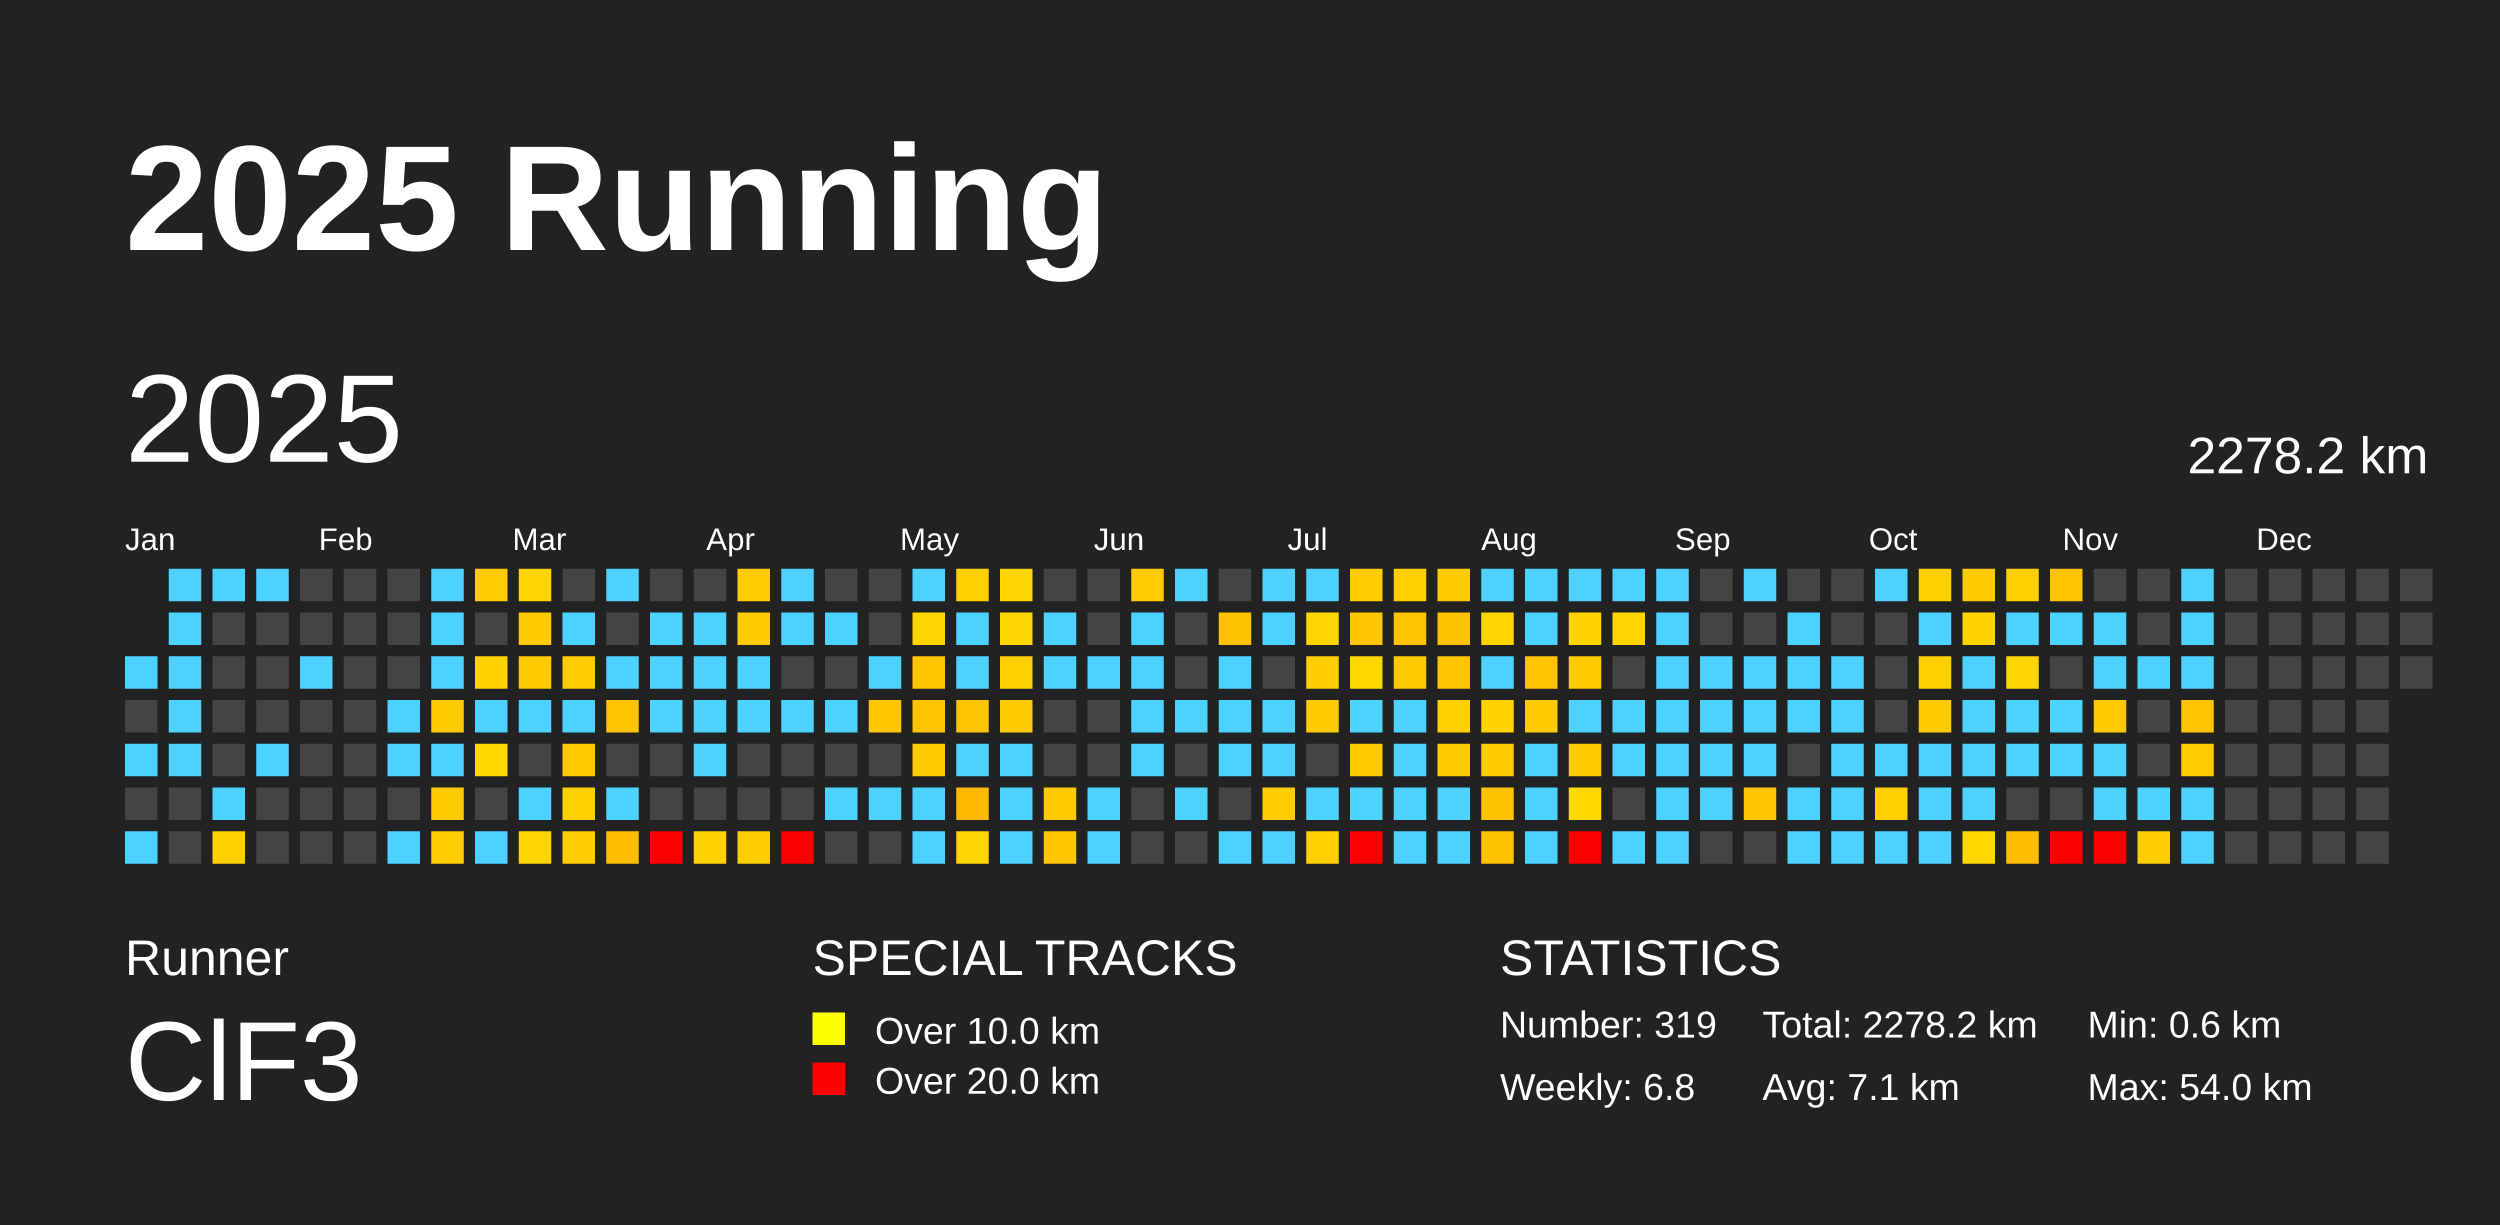
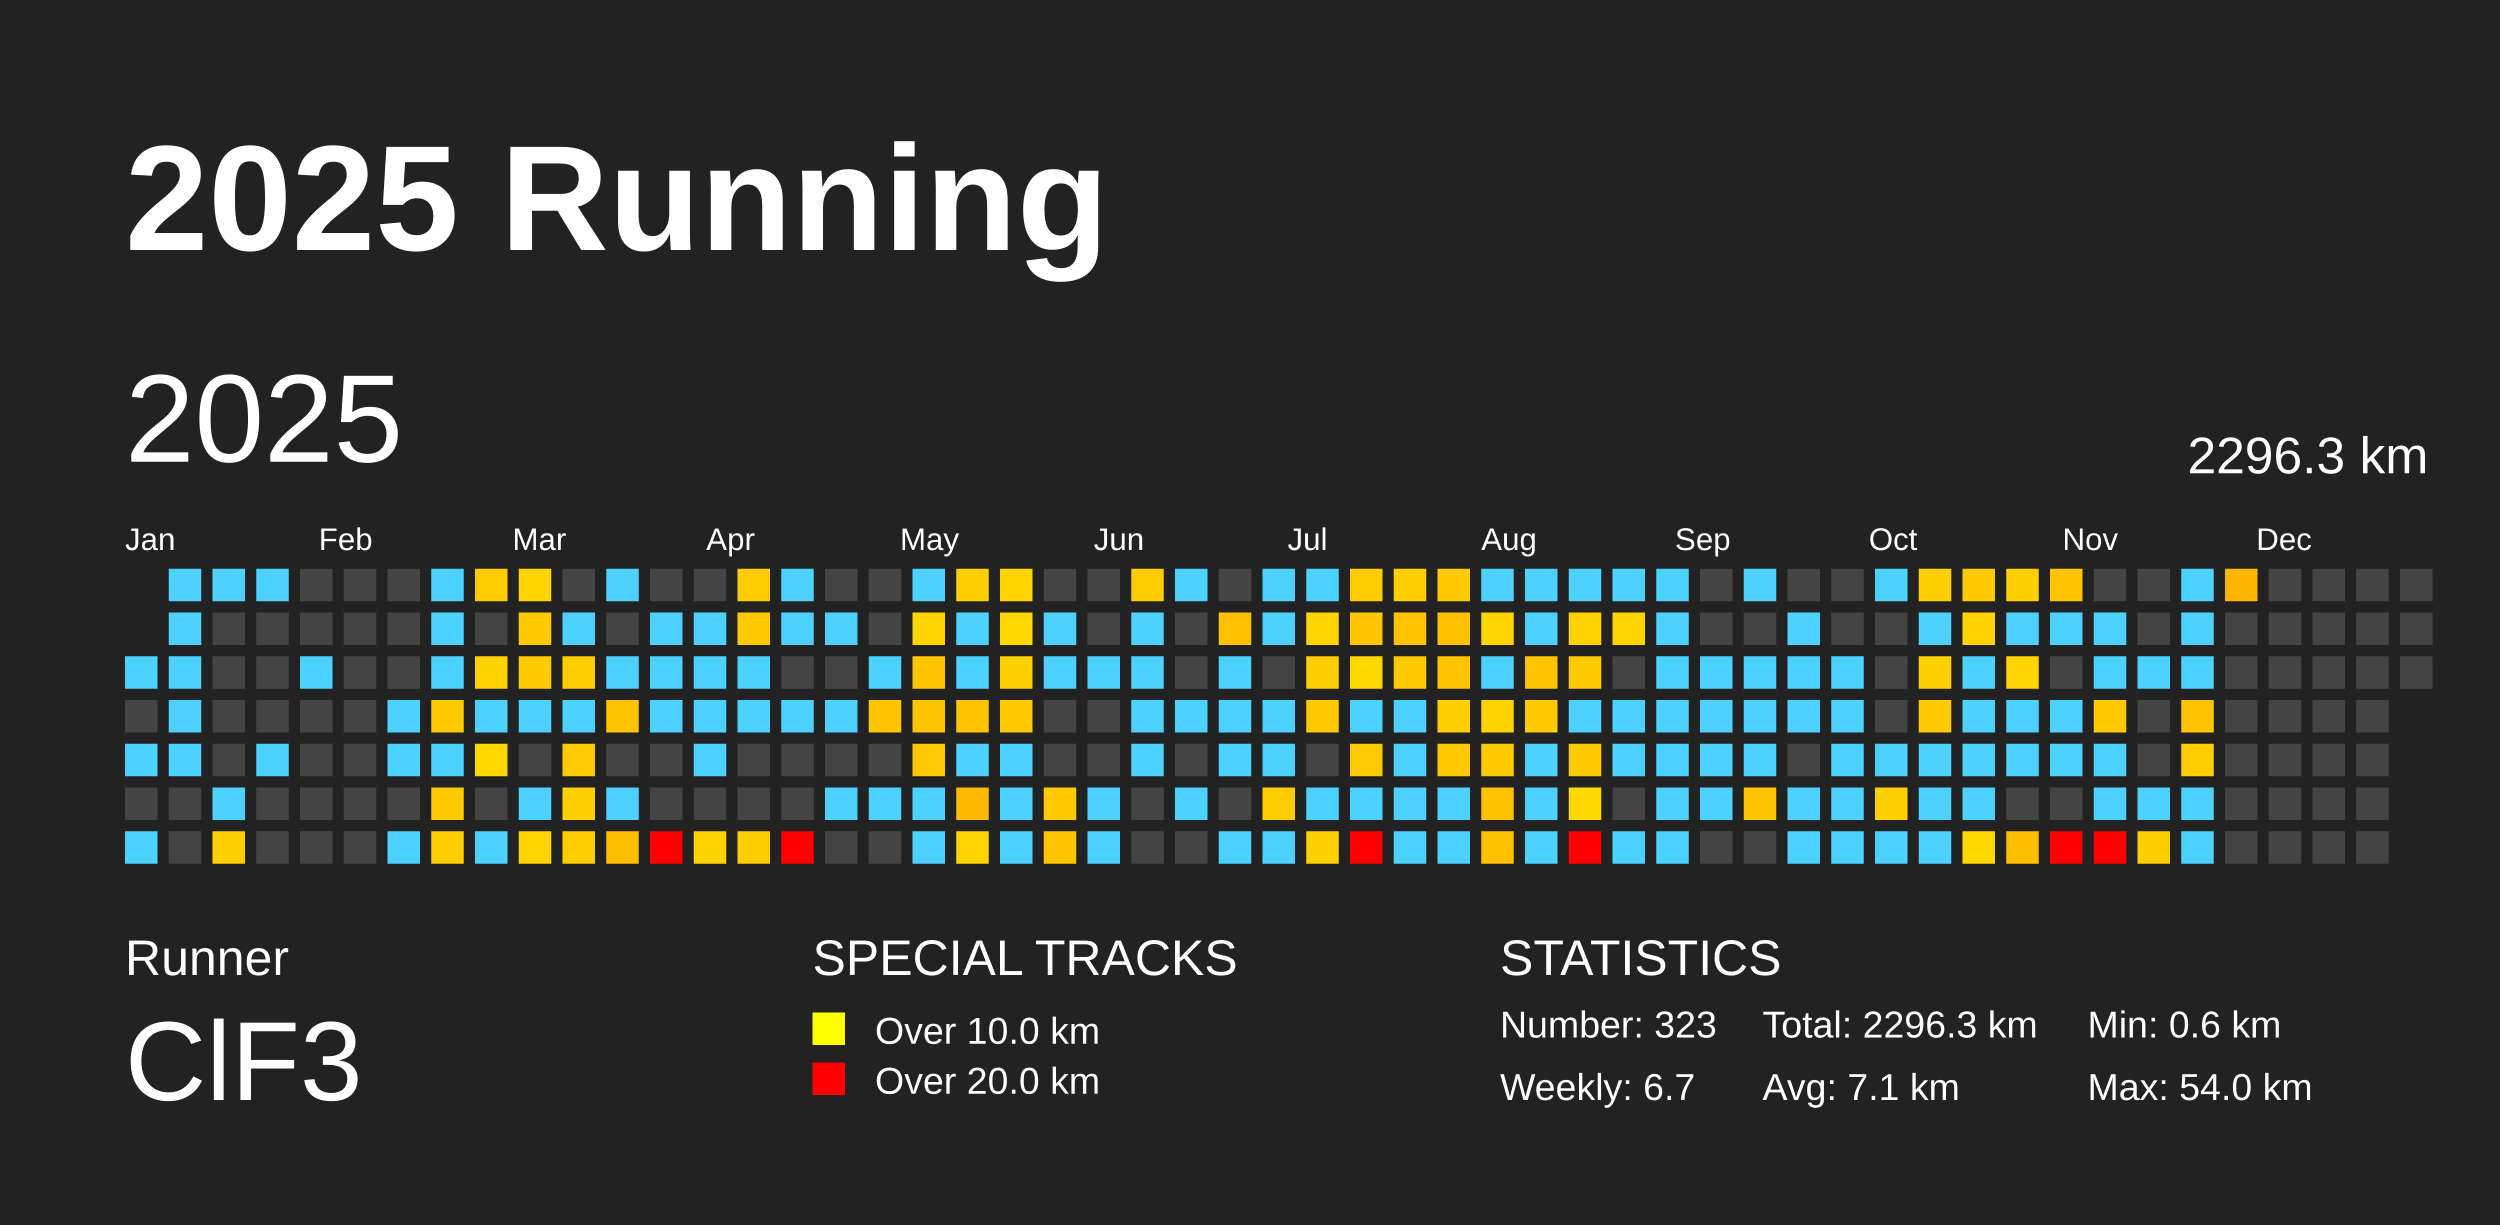
<svg xmlns="http://www.w3.org/2000/svg" baseProfile="full" height="98mm" version="1.1" viewBox="0,0,200,98" width="200mm">
  <defs />
  <rect fill="#222222" height="98" width="200" x="0" y="0" />
  <text fill="#FFFFFF" style="font-size:12px; font-family:Arial; font-weight:bold;" x="10" y="20">2025 Running</text>
  <text fill="#FFFFFF" style="font-size:4px; font-family:Arial" x="10" y="78">Runner</text>
  <text fill="#FFFFFF" style="font-size:9px; font-family:Arial" x="10" y="88">ClF3</text>
  <text fill="#FFFFFF" style="font-size:4px; font-family:Arial" x="65" y="78">SPECIAL TRACKS</text>
  <rect fill="yellow" height="2.6" width="2.6" x="65" y="81" />
  <text fill="#FFFFFF" style="font-size:3px; font-family:Arial" x="70" y="83.5">Over 10.0 km</text>
  <rect fill="red" height="2.6" width="2.6" x="65" y="85" />
  <text fill="#FFFFFF" style="font-size:3px; font-family:Arial" x="70" y="87.5">Over 20.0 km</text>
  <text fill="#FFFFFF" style="font-size:4px; font-family:Arial" x="120" y="78">STATISTICS</text>
-   <text fill="#FFFFFF" style="font-size:3px; font-family:Arial" x="120" y="83">Number: 319</text>
-   <text fill="#FFFFFF" style="font-size:3px; font-family:Arial" x="120" y="88">Weekly: 6.8</text>
-   <text fill="#FFFFFF" style="font-size:3px; font-family:Arial" x="141" y="83">Total: 2278.2 km</text>
+   <text fill="#FFFFFF" style="font-size:3px; font-family:Arial" x="120" y="83">Number: 323</text>
+   <text fill="#FFFFFF" style="font-size:3px; font-family:Arial" x="120" y="88">Weekly: 6.7</text>
+   <text fill="#FFFFFF" style="font-size:3px; font-family:Arial" x="141" y="83">Total: 2296.3 km</text>
  <text fill="#FFFFFF" style="font-size:3px; font-family:Arial" x="141" y="88">Avg: 7.1 km</text>
  <text fill="#FFFFFF" style="font-size:3px; font-family:Arial" x="167" y="83">Min: 0.6 km</text>
  <text fill="#FFFFFF" style="font-size:3px; font-family:Arial" x="167" y="88">Max: 54.0 km</text>
  <text dominant-baseline="hanging" fill="#FFFFFF" style="font-size:10.0px; font-family:Arial;" x="10" y="30">2025</text>
-   <text dominant-baseline="hanging" fill="#FFFFFF" style="font-size:4.125px; font-family:Arial;" x="175" y="35">2278.2 km</text>
+   <text dominant-baseline="hanging" fill="#FFFFFF" style="font-size:4.125px; font-family:Arial;" x="175" y="35">2296.3 km</text>
  <text fill="#FFFFFF" style="font-size:2.5px; font-family:Arial" x="10.0" y="44">Jan</text>
  <text fill="#FFFFFF" style="font-size:2.5px; font-family:Arial" x="25.5" y="44">Feb</text>
  <text fill="#FFFFFF" style="font-size:2.5px; font-family:Arial" x="41.0" y="44">Mar</text>
  <text fill="#FFFFFF" style="font-size:2.5px; font-family:Arial" x="56.5" y="44">Apr</text>
  <text fill="#FFFFFF" style="font-size:2.5px; font-family:Arial" x="72.0" y="44">May</text>
  <text fill="#FFFFFF" style="font-size:2.5px; font-family:Arial" x="87.5" y="44">Jun</text>
  <text fill="#FFFFFF" style="font-size:2.5px; font-family:Arial" x="103.0" y="44">Jul</text>
  <text fill="#FFFFFF" style="font-size:2.5px; font-family:Arial" x="118.5" y="44">Aug</text>
  <text fill="#FFFFFF" style="font-size:2.5px; font-family:Arial" x="134.0" y="44">Sep</text>
  <text fill="#FFFFFF" style="font-size:2.5px; font-family:Arial" x="149.5" y="44">Oct</text>
  <text fill="#FFFFFF" style="font-size:2.5px; font-family:Arial" x="165.0" y="44">Nov</text>
  <text fill="#FFFFFF" style="font-size:2.5px; font-family:Arial" x="180.5" y="44">Dec</text>
  <rect fill="#4dd2ff" height="2.6" width="2.6" x="10.0" y="52.5" />
  <rect fill="#444444" height="2.6" width="2.6" x="10.0" y="56.0" />
  <rect fill="#4dd2ff" height="2.6" width="2.6" x="10.0" y="59.5" />
  <rect fill="#444444" height="2.6" width="2.6" x="10.0" y="63.0" />
  <rect fill="#4dd2ff" height="2.6" width="2.6" x="10.0" y="66.5" />
  <rect fill="#4dd2ff" height="2.6" width="2.6" x="13.5" y="45.5" />
  <rect fill="#4dd2ff" height="2.6" width="2.6" x="13.5" y="49.0" />
  <rect fill="#4dd2ff" height="2.6" width="2.6" x="13.5" y="52.5" />
  <rect fill="#4dd2ff" height="2.6" width="2.6" x="13.5" y="56.0" />
  <rect fill="#4dd2ff" height="2.6" width="2.6" x="13.5" y="59.5" />
  <rect fill="#444444" height="2.6" width="2.6" x="13.5" y="63.0" />
  <rect fill="#444444" height="2.6" width="2.6" x="13.5" y="66.5" />
  <rect fill="#4dd2ff" height="2.6" width="2.6" x="17.0" y="45.5" />
  <rect fill="#444444" height="2.6" width="2.6" x="17.0" y="49.0" />
  <rect fill="#444444" height="2.6" width="2.6" x="17.0" y="52.5" />
  <rect fill="#444444" height="2.6" width="2.6" x="17.0" y="56.0" />
  <rect fill="#444444" height="2.6" width="2.6" x="17.0" y="59.5" />
  <rect fill="#4dd2ff" height="2.6" width="2.6" x="17.0" y="63.0" />
  <rect fill="#ffcf00" height="2.6" width="2.6" x="17.0" y="66.5" />
  <rect fill="#4dd2ff" height="2.6" width="2.6" x="20.5" y="45.5" />
  <rect fill="#444444" height="2.6" width="2.6" x="20.5" y="49.0" />
  <rect fill="#444444" height="2.6" width="2.6" x="20.5" y="52.5" />
  <rect fill="#444444" height="2.6" width="2.6" x="20.5" y="56.0" />
  <rect fill="#4dd2ff" height="2.6" width="2.6" x="20.5" y="59.5" />
  <rect fill="#444444" height="2.6" width="2.6" x="20.5" y="63.0" />
  <rect fill="#444444" height="2.6" width="2.6" x="20.5" y="66.5" />
  <rect fill="#444444" height="2.6" width="2.6" x="24.0" y="45.5" />
  <rect fill="#444444" height="2.6" width="2.6" x="24.0" y="49.0" />
  <rect fill="#4dd2ff" height="2.6" width="2.6" x="24.0" y="52.5" />
  <rect fill="#444444" height="2.6" width="2.6" x="24.0" y="56.0" />
  <rect fill="#444444" height="2.6" width="2.6" x="24.0" y="59.5" />
  <rect fill="#444444" height="2.6" width="2.6" x="24.0" y="63.0" />
  <rect fill="#444444" height="2.6" width="2.6" x="24.0" y="66.5" />
  <rect fill="#444444" height="2.6" width="2.6" x="27.5" y="45.5" />
  <rect fill="#444444" height="2.6" width="2.6" x="27.5" y="49.0" />
  <rect fill="#444444" height="2.6" width="2.6" x="27.5" y="52.5" />
  <rect fill="#444444" height="2.6" width="2.6" x="27.5" y="56.0" />
  <rect fill="#444444" height="2.6" width="2.6" x="27.5" y="59.5" />
  <rect fill="#444444" height="2.6" width="2.6" x="27.5" y="63.0" />
  <rect fill="#444444" height="2.6" width="2.6" x="27.5" y="66.5" />
  <rect fill="#444444" height="2.6" width="2.6" x="31.0" y="45.5" />
  <rect fill="#444444" height="2.6" width="2.6" x="31.0" y="49.0" />
  <rect fill="#444444" height="2.6" width="2.6" x="31.0" y="52.5" />
  <rect fill="#4dd2ff" height="2.6" width="2.6" x="31.0" y="56.0" />
  <rect fill="#4dd2ff" height="2.6" width="2.6" x="31.0" y="59.5" />
  <rect fill="#444444" height="2.6" width="2.6" x="31.0" y="63.0" />
  <rect fill="#4dd2ff" height="2.6" width="2.6" x="31.0" y="66.5" />
  <rect fill="#4dd2ff" height="2.6" width="2.6" x="34.5" y="45.5" />
  <rect fill="#4dd2ff" height="2.6" width="2.6" x="34.5" y="49.0" />
  <rect fill="#4dd2ff" height="2.6" width="2.6" x="34.5" y="52.5" />
  <rect fill="#ffcb00" height="2.6" width="2.6" x="34.5" y="56.0" />
  <rect fill="#4dd2ff" height="2.6" width="2.6" x="34.5" y="59.5" />
  <rect fill="#ffcb00" height="2.6" width="2.6" x="34.5" y="63.0" />
  <rect fill="#ffcc00" height="2.6" width="2.6" x="34.5" y="66.5" />
  <rect fill="#ffcc00" height="2.6" width="2.6" x="38.0" y="45.5" />
  <rect fill="#444444" height="2.6" width="2.6" x="38.0" y="49.0" />
  <rect fill="#ffd200" height="2.6" width="2.6" x="38.0" y="52.5" />
  <rect fill="#4dd2ff" height="2.6" width="2.6" x="38.0" y="56.0" />
  <rect fill="#ffd800" height="2.6" width="2.6" x="38.0" y="59.5" />
  <rect fill="#444444" height="2.6" width="2.6" x="38.0" y="63.0" />
  <rect fill="#4dd2ff" height="2.6" width="2.6" x="38.0" y="66.5" />
  <rect fill="#ffd500" height="2.6" width="2.6" x="41.5" y="45.5" />
  <rect fill="#ffcb00" height="2.6" width="2.6" x="41.5" y="49.0" />
  <rect fill="#ffca00" height="2.6" width="2.6" x="41.5" y="52.5" />
  <rect fill="#4dd2ff" height="2.6" width="2.6" x="41.5" y="56.0" />
  <rect fill="#444444" height="2.6" width="2.6" x="41.5" y="59.5" />
  <rect fill="#4dd2ff" height="2.6" width="2.6" x="41.5" y="63.0" />
  <rect fill="#ffd400" height="2.6" width="2.6" x="41.5" y="66.5" />
  <rect fill="#444444" height="2.6" width="2.6" x="45.0" y="45.5" />
  <rect fill="#4dd2ff" height="2.6" width="2.6" x="45.0" y="49.0" />
  <rect fill="#ffcc00" height="2.6" width="2.6" x="45.0" y="52.5" />
  <rect fill="#4dd2ff" height="2.6" width="2.6" x="45.0" y="56.0" />
  <rect fill="#ffc800" height="2.6" width="2.6" x="45.0" y="59.5" />
  <rect fill="#ffd000" height="2.6" width="2.6" x="45.0" y="63.0" />
  <rect fill="#ffcd00" height="2.6" width="2.6" x="45.0" y="66.5" />
  <rect fill="#4dd2ff" height="2.6" width="2.6" x="48.5" y="45.5" />
  <rect fill="#444444" height="2.6" width="2.6" x="48.5" y="49.0" />
  <rect fill="#4dd2ff" height="2.6" width="2.6" x="48.5" y="52.5" />
  <rect fill="#ffc300" height="2.6" width="2.6" x="48.5" y="56.0" />
  <rect fill="#444444" height="2.6" width="2.6" x="48.5" y="59.5" />
  <rect fill="#4dd2ff" height="2.6" width="2.6" x="48.5" y="63.0" />
  <rect fill="#ffbf00" height="2.6" width="2.6" x="48.5" y="66.5" />
  <rect fill="#444444" height="2.6" width="2.6" x="52.0" y="45.5" />
  <rect fill="#4dd2ff" height="2.6" width="2.6" x="52.0" y="49.0" />
  <rect fill="#4dd2ff" height="2.6" width="2.6" x="52.0" y="52.5" />
  <rect fill="#4dd2ff" height="2.6" width="2.6" x="52.0" y="56.0" />
  <rect fill="#444444" height="2.6" width="2.6" x="52.0" y="59.5" />
  <rect fill="#444444" height="2.6" width="2.6" x="52.0" y="63.0" />
  <rect fill="red" height="2.6" width="2.6" x="52.0" y="66.5" />
  <rect fill="#444444" height="2.6" width="2.6" x="55.5" y="45.5" />
  <rect fill="#4dd2ff" height="2.6" width="2.6" x="55.5" y="49.0" />
  <rect fill="#4dd2ff" height="2.6" width="2.6" x="55.5" y="52.5" />
  <rect fill="#4dd2ff" height="2.6" width="2.6" x="55.5" y="56.0" />
  <rect fill="#4dd2ff" height="2.6" width="2.6" x="55.5" y="59.5" />
  <rect fill="#444444" height="2.6" width="2.6" x="55.5" y="63.0" />
  <rect fill="#ffd200" height="2.6" width="2.6" x="55.5" y="66.5" />
  <rect fill="#ffcc00" height="2.6" width="2.6" x="59.0" y="45.5" />
  <rect fill="#ffcb00" height="2.6" width="2.6" x="59.0" y="49.0" />
  <rect fill="#4dd2ff" height="2.6" width="2.6" x="59.0" y="52.5" />
  <rect fill="#4dd2ff" height="2.6" width="2.6" x="59.0" y="56.0" />
  <rect fill="#444444" height="2.6" width="2.6" x="59.0" y="59.5" />
  <rect fill="#444444" height="2.6" width="2.6" x="59.0" y="63.0" />
  <rect fill="#ffce00" height="2.6" width="2.6" x="59.0" y="66.5" />
  <rect fill="#4dd2ff" height="2.6" width="2.6" x="62.5" y="45.5" />
  <rect fill="#4dd2ff" height="2.6" width="2.6" x="62.5" y="49.0" />
  <rect fill="#444444" height="2.6" width="2.6" x="62.5" y="52.5" />
  <rect fill="#4dd2ff" height="2.6" width="2.6" x="62.5" y="56.0" />
  <rect fill="#444444" height="2.6" width="2.6" x="62.5" y="59.5" />
  <rect fill="#444444" height="2.6" width="2.6" x="62.5" y="63.0" />
  <rect fill="red" height="2.6" width="2.6" x="62.5" y="66.5" />
  <rect fill="#444444" height="2.6" width="2.6" x="66.0" y="45.5" />
  <rect fill="#4dd2ff" height="2.6" width="2.6" x="66.0" y="49.0" />
  <rect fill="#444444" height="2.6" width="2.6" x="66.0" y="52.5" />
  <rect fill="#4dd2ff" height="2.6" width="2.6" x="66.0" y="56.0" />
  <rect fill="#444444" height="2.6" width="2.6" x="66.0" y="59.5" />
  <rect fill="#4dd2ff" height="2.6" width="2.6" x="66.0" y="63.0" />
  <rect fill="#444444" height="2.6" width="2.6" x="66.0" y="66.5" />
  <rect fill="#444444" height="2.6" width="2.6" x="69.5" y="45.5" />
  <rect fill="#444444" height="2.6" width="2.6" x="69.5" y="49.0" />
  <rect fill="#4dd2ff" height="2.6" width="2.6" x="69.5" y="52.5" />
  <rect fill="#ffc600" height="2.6" width="2.6" x="69.5" y="56.0" />
  <rect fill="#444444" height="2.6" width="2.6" x="69.5" y="59.5" />
  <rect fill="#4dd2ff" height="2.6" width="2.6" x="69.5" y="63.0" />
  <rect fill="#444444" height="2.6" width="2.6" x="69.5" y="66.5" />
  <rect fill="#4dd2ff" height="2.6" width="2.6" x="73.0" y="45.5" />
  <rect fill="#ffd500" height="2.6" width="2.6" x="73.0" y="49.0" />
  <rect fill="#ffc600" height="2.6" width="2.6" x="73.0" y="52.5" />
  <rect fill="#ffc400" height="2.6" width="2.6" x="73.0" y="56.0" />
  <rect fill="#ffc800" height="2.6" width="2.6" x="73.0" y="59.5" />
  <rect fill="#4dd2ff" height="2.6" width="2.6" x="73.0" y="63.0" />
  <rect fill="#4dd2ff" height="2.6" width="2.6" x="73.0" y="66.5" />
  <rect fill="#ffd000" height="2.6" width="2.6" x="76.5" y="45.5" />
  <rect fill="#4dd2ff" height="2.6" width="2.6" x="76.5" y="49.0" />
  <rect fill="#4dd2ff" height="2.6" width="2.6" x="76.5" y="52.5" />
  <rect fill="#ffc400" height="2.6" width="2.6" x="76.5" y="56.0" />
  <rect fill="#4dd2ff" height="2.6" width="2.6" x="76.5" y="59.5" />
  <rect fill="#ffba00" height="2.6" width="2.6" x="76.5" y="63.0" />
  <rect fill="#ffd500" height="2.6" width="2.6" x="76.5" y="66.5" />
  <rect fill="#ffd400" height="2.6" width="2.6" x="80.0" y="45.5" />
  <rect fill="#ffd700" height="2.6" width="2.6" x="80.0" y="49.0" />
  <rect fill="#ffd000" height="2.6" width="2.6" x="80.0" y="52.5" />
  <rect fill="#ffcb00" height="2.6" width="2.6" x="80.0" y="56.0" />
  <rect fill="#4dd2ff" height="2.6" width="2.6" x="80.0" y="59.5" />
  <rect fill="#4dd2ff" height="2.6" width="2.6" x="80.0" y="63.0" />
  <rect fill="#4dd2ff" height="2.6" width="2.6" x="80.0" y="66.5" />
  <rect fill="#444444" height="2.6" width="2.6" x="83.5" y="45.5" />
  <rect fill="#4dd2ff" height="2.6" width="2.6" x="83.5" y="49.0" />
  <rect fill="#4dd2ff" height="2.6" width="2.6" x="83.5" y="52.5" />
  <rect fill="#444444" height="2.6" width="2.6" x="83.5" y="56.0" />
  <rect fill="#444444" height="2.6" width="2.6" x="83.5" y="59.5" />
  <rect fill="#ffc900" height="2.6" width="2.6" x="83.5" y="63.0" />
  <rect fill="#ffc600" height="2.6" width="2.6" x="83.5" y="66.5" />
  <rect fill="#444444" height="2.6" width="2.6" x="87.0" y="45.5" />
  <rect fill="#444444" height="2.6" width="2.6" x="87.0" y="49.0" />
  <rect fill="#4dd2ff" height="2.6" width="2.6" x="87.0" y="52.5" />
  <rect fill="#444444" height="2.6" width="2.6" x="87.0" y="56.0" />
  <rect fill="#444444" height="2.6" width="2.6" x="87.0" y="59.5" />
  <rect fill="#4dd2ff" height="2.6" width="2.6" x="87.0" y="63.0" />
  <rect fill="#4dd2ff" height="2.6" width="2.6" x="87.0" y="66.5" />
  <rect fill="#ffcc00" height="2.6" width="2.6" x="90.5" y="45.5" />
  <rect fill="#4dd2ff" height="2.6" width="2.6" x="90.5" y="49.0" />
  <rect fill="#4dd2ff" height="2.6" width="2.6" x="90.5" y="52.5" />
  <rect fill="#4dd2ff" height="2.6" width="2.6" x="90.5" y="56.0" />
  <rect fill="#4dd2ff" height="2.6" width="2.6" x="90.5" y="59.5" />
  <rect fill="#444444" height="2.6" width="2.6" x="90.5" y="63.0" />
  <rect fill="#444444" height="2.6" width="2.6" x="90.5" y="66.5" />
  <rect fill="#4dd2ff" height="2.6" width="2.6" x="94.0" y="45.5" />
  <rect fill="#444444" height="2.6" width="2.6" x="94.0" y="49.0" />
  <rect fill="#444444" height="2.6" width="2.6" x="94.0" y="52.5" />
  <rect fill="#4dd2ff" height="2.6" width="2.6" x="94.0" y="56.0" />
  <rect fill="#444444" height="2.6" width="2.6" x="94.0" y="59.5" />
  <rect fill="#4dd2ff" height="2.6" width="2.6" x="94.0" y="63.0" />
  <rect fill="#444444" height="2.6" width="2.6" x="94.0" y="66.5" />
  <rect fill="#444444" height="2.6" width="2.6" x="97.5" y="45.5" />
  <rect fill="#ffc100" height="2.6" width="2.6" x="97.5" y="49.0" />
  <rect fill="#4dd2ff" height="2.6" width="2.6" x="97.5" y="52.5" />
  <rect fill="#4dd2ff" height="2.6" width="2.6" x="97.5" y="56.0" />
  <rect fill="#4dd2ff" height="2.6" width="2.6" x="97.5" y="59.5" />
  <rect fill="#444444" height="2.6" width="2.6" x="97.5" y="63.0" />
  <rect fill="#4dd2ff" height="2.6" width="2.6" x="97.5" y="66.5" />
  <rect fill="#4dd2ff" height="2.6" width="2.6" x="101.0" y="45.5" />
  <rect fill="#4dd2ff" height="2.6" width="2.6" x="101.0" y="49.0" />
  <rect fill="#444444" height="2.6" width="2.6" x="101.0" y="52.5" />
  <rect fill="#4dd2ff" height="2.6" width="2.6" x="101.0" y="56.0" />
  <rect fill="#4dd2ff" height="2.6" width="2.6" x="101.0" y="59.5" />
  <rect fill="#ffcc00" height="2.6" width="2.6" x="101.0" y="63.0" />
  <rect fill="#4dd2ff" height="2.6" width="2.6" x="101.0" y="66.5" />
  <rect fill="#4dd2ff" height="2.6" width="2.6" x="104.5" y="45.5" />
  <rect fill="#ffd500" height="2.6" width="2.6" x="104.5" y="49.0" />
  <rect fill="#ffce00" height="2.6" width="2.6" x="104.5" y="52.5" />
  <rect fill="#ffcb00" height="2.6" width="2.6" x="104.5" y="56.0" />
  <rect fill="#444444" height="2.6" width="2.6" x="104.5" y="59.5" />
  <rect fill="#4dd2ff" height="2.6" width="2.6" x="104.5" y="63.0" />
  <rect fill="#ffd000" height="2.6" width="2.6" x="104.5" y="66.5" />
  <rect fill="#ffcc00" height="2.6" width="2.6" x="108.0" y="45.5" />
  <rect fill="#ffc500" height="2.6" width="2.6" x="108.0" y="49.0" />
  <rect fill="#ffd800" height="2.6" width="2.6" x="108.0" y="52.5" />
  <rect fill="#4dd2ff" height="2.6" width="2.6" x="108.0" y="56.0" />
  <rect fill="#ffc800" height="2.6" width="2.6" x="108.0" y="59.5" />
  <rect fill="#4dd2ff" height="2.6" width="2.6" x="108.0" y="63.0" />
  <rect fill="red" height="2.6" width="2.6" x="108.0" y="66.5" />
  <rect fill="#ffcf00" height="2.6" width="2.6" x="111.5" y="45.5" />
  <rect fill="#ffc300" height="2.6" width="2.6" x="111.5" y="49.0" />
  <rect fill="#ffcb00" height="2.6" width="2.6" x="111.5" y="52.5" />
  <rect fill="#4dd2ff" height="2.6" width="2.6" x="111.5" y="56.0" />
  <rect fill="#4dd2ff" height="2.6" width="2.6" x="111.5" y="59.5" />
  <rect fill="#4dd2ff" height="2.6" width="2.6" x="111.5" y="63.0" />
  <rect fill="#4dd2ff" height="2.6" width="2.6" x="111.5" y="66.5" />
  <rect fill="#ffca00" height="2.6" width="2.6" x="115.0" y="45.5" />
  <rect fill="#ffc100" height="2.6" width="2.6" x="115.0" y="49.0" />
  <rect fill="#ffc300" height="2.6" width="2.6" x="115.0" y="52.5" />
  <rect fill="#ffcf00" height="2.6" width="2.6" x="115.0" y="56.0" />
  <rect fill="#ffcb00" height="2.6" width="2.6" x="115.0" y="59.5" />
  <rect fill="#4dd2ff" height="2.6" width="2.6" x="115.0" y="63.0" />
  <rect fill="#4dd2ff" height="2.6" width="2.6" x="115.0" y="66.5" />
  <rect fill="#4dd2ff" height="2.6" width="2.6" x="118.5" y="45.5" />
  <rect fill="#ffd500" height="2.6" width="2.6" x="118.5" y="49.0" />
  <rect fill="#4dd2ff" height="2.6" width="2.6" x="118.5" y="52.5" />
  <rect fill="#ffd200" height="2.6" width="2.6" x="118.5" y="56.0" />
  <rect fill="#ffcb00" height="2.6" width="2.6" x="118.5" y="59.5" />
  <rect fill="#ffc200" height="2.6" width="2.6" x="118.5" y="63.0" />
  <rect fill="#ffc200" height="2.6" width="2.6" x="118.5" y="66.5" />
  <rect fill="#4dd2ff" height="2.6" width="2.6" x="122.0" y="45.5" />
  <rect fill="#4dd2ff" height="2.6" width="2.6" x="122.0" y="49.0" />
  <rect fill="#ffc300" height="2.6" width="2.6" x="122.0" y="52.5" />
  <rect fill="#ffcb00" height="2.6" width="2.6" x="122.0" y="56.0" />
  <rect fill="#4dd2ff" height="2.6" width="2.6" x="122.0" y="59.5" />
  <rect fill="#4dd2ff" height="2.6" width="2.6" x="122.0" y="63.0" />
  <rect fill="#4dd2ff" height="2.6" width="2.6" x="122.0" y="66.5" />
  <rect fill="#4dd2ff" height="2.6" width="2.6" x="125.5" y="45.5" />
  <rect fill="#ffd300" height="2.6" width="2.6" x="125.5" y="49.0" />
  <rect fill="#ffcb00" height="2.6" width="2.6" x="125.5" y="52.5" />
  <rect fill="#4dd2ff" height="2.6" width="2.6" x="125.5" y="56.0" />
  <rect fill="#ffcb00" height="2.6" width="2.6" x="125.5" y="59.5" />
  <rect fill="#ffd800" height="2.6" width="2.6" x="125.5" y="63.0" />
  <rect fill="red" height="2.6" width="2.6" x="125.5" y="66.5" />
  <rect fill="#4dd2ff" height="2.6" width="2.6" x="129.0" y="45.5" />
  <rect fill="#ffd500" height="2.6" width="2.6" x="129.0" y="49.0" />
  <rect fill="#444444" height="2.6" width="2.6" x="129.0" y="52.5" />
  <rect fill="#4dd2ff" height="2.6" width="2.6" x="129.0" y="56.0" />
  <rect fill="#4dd2ff" height="2.6" width="2.6" x="129.0" y="59.5" />
  <rect fill="#444444" height="2.6" width="2.6" x="129.0" y="63.0" />
  <rect fill="#4dd2ff" height="2.6" width="2.6" x="129.0" y="66.5" />
  <rect fill="#4dd2ff" height="2.6" width="2.6" x="132.5" y="45.5" />
  <rect fill="#4dd2ff" height="2.6" width="2.6" x="132.5" y="49.0" />
  <rect fill="#4dd2ff" height="2.6" width="2.6" x="132.5" y="52.5" />
  <rect fill="#4dd2ff" height="2.6" width="2.6" x="132.5" y="56.0" />
  <rect fill="#4dd2ff" height="2.6" width="2.6" x="132.5" y="59.5" />
  <rect fill="#4dd2ff" height="2.6" width="2.6" x="132.5" y="63.0" />
  <rect fill="#4dd2ff" height="2.6" width="2.6" x="132.5" y="66.5" />
  <rect fill="#444444" height="2.6" width="2.6" x="136.0" y="45.5" />
  <rect fill="#444444" height="2.6" width="2.6" x="136.0" y="49.0" />
  <rect fill="#4dd2ff" height="2.6" width="2.6" x="136.0" y="52.5" />
  <rect fill="#4dd2ff" height="2.6" width="2.6" x="136.0" y="56.0" />
  <rect fill="#4dd2ff" height="2.6" width="2.6" x="136.0" y="59.5" />
  <rect fill="#4dd2ff" height="2.6" width="2.6" x="136.0" y="63.0" />
  <rect fill="#444444" height="2.6" width="2.6" x="136.0" y="66.5" />
  <rect fill="#4dd2ff" height="2.6" width="2.6" x="139.5" y="45.5" />
  <rect fill="#444444" height="2.6" width="2.6" x="139.5" y="49.0" />
  <rect fill="#4dd2ff" height="2.6" width="2.6" x="139.5" y="52.5" />
  <rect fill="#4dd2ff" height="2.6" width="2.6" x="139.5" y="56.0" />
  <rect fill="#4dd2ff" height="2.6" width="2.6" x="139.5" y="59.5" />
  <rect fill="#ffc500" height="2.6" width="2.6" x="139.5" y="63.0" />
  <rect fill="#444444" height="2.6" width="2.6" x="139.5" y="66.5" />
  <rect fill="#444444" height="2.6" width="2.6" x="143.0" y="45.5" />
  <rect fill="#4dd2ff" height="2.6" width="2.6" x="143.0" y="49.0" />
  <rect fill="#4dd2ff" height="2.6" width="2.6" x="143.0" y="52.5" />
  <rect fill="#4dd2ff" height="2.6" width="2.6" x="143.0" y="56.0" />
  <rect fill="#444444" height="2.6" width="2.6" x="143.0" y="59.5" />
  <rect fill="#4dd2ff" height="2.6" width="2.6" x="143.0" y="63.0" />
  <rect fill="#4dd2ff" height="2.6" width="2.6" x="143.0" y="66.5" />
  <rect fill="#444444" height="2.6" width="2.6" x="146.5" y="45.5" />
  <rect fill="#444444" height="2.6" width="2.6" x="146.5" y="49.0" />
  <rect fill="#4dd2ff" height="2.6" width="2.6" x="146.5" y="52.5" />
  <rect fill="#4dd2ff" height="2.6" width="2.6" x="146.5" y="56.0" />
  <rect fill="#4dd2ff" height="2.6" width="2.6" x="146.5" y="59.5" />
  <rect fill="#4dd2ff" height="2.6" width="2.6" x="146.5" y="63.0" />
  <rect fill="#4dd2ff" height="2.6" width="2.6" x="146.5" y="66.5" />
  <rect fill="#4dd2ff" height="2.6" width="2.6" x="150.0" y="45.5" />
  <rect fill="#444444" height="2.6" width="2.6" x="150.0" y="49.0" />
  <rect fill="#444444" height="2.6" width="2.6" x="150.0" y="52.5" />
  <rect fill="#444444" height="2.6" width="2.6" x="150.0" y="56.0" />
  <rect fill="#4dd2ff" height="2.6" width="2.6" x="150.0" y="59.5" />
  <rect fill="#ffcf00" height="2.6" width="2.6" x="150.0" y="63.0" />
  <rect fill="#4dd2ff" height="2.6" width="2.6" x="150.0" y="66.5" />
  <rect fill="#ffd000" height="2.6" width="2.6" x="153.5" y="45.5" />
  <rect fill="#4dd2ff" height="2.6" width="2.6" x="153.5" y="49.0" />
  <rect fill="#ffd000" height="2.6" width="2.6" x="153.5" y="52.5" />
  <rect fill="#ffcb00" height="2.6" width="2.6" x="153.5" y="56.0" />
  <rect fill="#4dd2ff" height="2.6" width="2.6" x="153.5" y="59.5" />
  <rect fill="#4dd2ff" height="2.6" width="2.6" x="153.5" y="63.0" />
  <rect fill="#4dd2ff" height="2.6" width="2.6" x="153.5" y="66.5" />
  <rect fill="#ffca00" height="2.6" width="2.6" x="157.0" y="45.5" />
  <rect fill="#ffd300" height="2.6" width="2.6" x="157.0" y="49.0" />
  <rect fill="#4dd2ff" height="2.6" width="2.6" x="157.0" y="52.5" />
  <rect fill="#4dd2ff" height="2.6" width="2.6" x="157.0" y="56.0" />
  <rect fill="#4dd2ff" height="2.6" width="2.6" x="157.0" y="59.5" />
  <rect fill="#4dd2ff" height="2.6" width="2.6" x="157.0" y="63.0" />
  <rect fill="#ffd800" height="2.6" width="2.6" x="157.0" y="66.5" />
  <rect fill="#ffd000" height="2.6" width="2.6" x="160.5" y="45.5" />
  <rect fill="#4dd2ff" height="2.6" width="2.6" x="160.5" y="49.0" />
  <rect fill="#ffd500" height="2.6" width="2.6" x="160.5" y="52.5" />
  <rect fill="#4dd2ff" height="2.6" width="2.6" x="160.5" y="56.0" />
  <rect fill="#4dd2ff" height="2.6" width="2.6" x="160.5" y="59.5" />
  <rect fill="#444444" height="2.6" width="2.6" x="160.5" y="63.0" />
  <rect fill="#ffbf00" height="2.6" width="2.6" x="160.5" y="66.5" />
  <rect fill="#ffc300" height="2.6" width="2.6" x="164.0" y="45.5" />
  <rect fill="#4dd2ff" height="2.6" width="2.6" x="164.0" y="49.0" />
  <rect fill="#444444" height="2.6" width="2.6" x="164.0" y="52.5" />
  <rect fill="#4dd2ff" height="2.6" width="2.6" x="164.0" y="56.0" />
  <rect fill="#4dd2ff" height="2.6" width="2.6" x="164.0" y="59.5" />
  <rect fill="#444444" height="2.6" width="2.6" x="164.0" y="63.0" />
  <rect fill="red" height="2.6" width="2.6" x="164.0" y="66.5" />
  <rect fill="#444444" height="2.6" width="2.6" x="167.5" y="45.5" />
  <rect fill="#4dd2ff" height="2.6" width="2.6" x="167.5" y="49.0" />
  <rect fill="#4dd2ff" height="2.6" width="2.6" x="167.5" y="52.5" />
  <rect fill="#ffca00" height="2.6" width="2.6" x="167.5" y="56.0" />
  <rect fill="#4dd2ff" height="2.6" width="2.6" x="167.5" y="59.5" />
  <rect fill="#4dd2ff" height="2.6" width="2.6" x="167.5" y="63.0" />
  <rect fill="red" height="2.6" width="2.6" x="167.5" y="66.5" />
  <rect fill="#444444" height="2.6" width="2.6" x="171.0" y="45.5" />
  <rect fill="#444444" height="2.6" width="2.6" x="171.0" y="49.0" />
  <rect fill="#4dd2ff" height="2.6" width="2.6" x="171.0" y="52.5" />
  <rect fill="#444444" height="2.6" width="2.6" x="171.0" y="56.0" />
  <rect fill="#444444" height="2.6" width="2.6" x="171.0" y="59.5" />
  <rect fill="#4dd2ff" height="2.6" width="2.6" x="171.0" y="63.0" />
  <rect fill="#ffce00" height="2.6" width="2.6" x="171.0" y="66.5" />
  <rect fill="#4dd2ff" height="2.6" width="2.6" x="174.5" y="45.5" />
  <rect fill="#4dd2ff" height="2.6" width="2.6" x="174.5" y="49.0" />
  <rect fill="#4dd2ff" height="2.6" width="2.6" x="174.5" y="52.5" />
  <rect fill="#ffc300" height="2.6" width="2.6" x="174.5" y="56.0" />
  <rect fill="#ffcc00" height="2.6" width="2.6" x="174.5" y="59.5" />
  <rect fill="#4dd2ff" height="2.6" width="2.6" x="174.5" y="63.0" />
  <rect fill="#4dd2ff" height="2.6" width="2.6" x="174.5" y="66.5" />
-   <rect fill="#444444" height="2.6" width="2.6" x="178.0" y="45.5" />
+   <rect fill="#ffb600" height="2.6" width="2.6" x="178.0" y="45.5" />
  <rect fill="#444444" height="2.6" width="2.6" x="178.0" y="49.0" />
  <rect fill="#444444" height="2.6" width="2.6" x="178.0" y="52.5" />
  <rect fill="#444444" height="2.6" width="2.6" x="178.0" y="56.0" />
  <rect fill="#444444" height="2.6" width="2.6" x="178.0" y="59.5" />
  <rect fill="#444444" height="2.6" width="2.6" x="178.0" y="63.0" />
  <rect fill="#444444" height="2.6" width="2.6" x="178.0" y="66.5" />
  <rect fill="#444444" height="2.6" width="2.6" x="181.5" y="45.5" />
  <rect fill="#444444" height="2.6" width="2.6" x="181.5" y="49.0" />
  <rect fill="#444444" height="2.6" width="2.6" x="181.5" y="52.5" />
  <rect fill="#444444" height="2.6" width="2.6" x="181.5" y="56.0" />
  <rect fill="#444444" height="2.6" width="2.6" x="181.5" y="59.5" />
  <rect fill="#444444" height="2.6" width="2.6" x="181.5" y="63.0" />
  <rect fill="#444444" height="2.6" width="2.6" x="181.5" y="66.5" />
  <rect fill="#444444" height="2.6" width="2.6" x="185.0" y="45.5" />
  <rect fill="#444444" height="2.6" width="2.6" x="185.0" y="49.0" />
  <rect fill="#444444" height="2.6" width="2.6" x="185.0" y="52.5" />
  <rect fill="#444444" height="2.6" width="2.6" x="185.0" y="56.0" />
  <rect fill="#444444" height="2.6" width="2.6" x="185.0" y="59.5" />
  <rect fill="#444444" height="2.6" width="2.6" x="185.0" y="63.0" />
  <rect fill="#444444" height="2.6" width="2.6" x="185.0" y="66.5" />
  <rect fill="#444444" height="2.6" width="2.6" x="188.5" y="45.5" />
  <rect fill="#444444" height="2.6" width="2.6" x="188.5" y="49.0" />
  <rect fill="#444444" height="2.6" width="2.6" x="188.5" y="52.5" />
  <rect fill="#444444" height="2.6" width="2.6" x="188.5" y="56.0" />
  <rect fill="#444444" height="2.6" width="2.6" x="188.5" y="59.5" />
  <rect fill="#444444" height="2.6" width="2.6" x="188.5" y="63.0" />
  <rect fill="#444444" height="2.6" width="2.6" x="188.5" y="66.5" />
  <rect fill="#444444" height="2.6" width="2.6" x="192.0" y="45.5" />
  <rect fill="#444444" height="2.6" width="2.6" x="192.0" y="49.0" />
  <rect fill="#444444" height="2.6" width="2.6" x="192.0" y="52.5" />
</svg>
